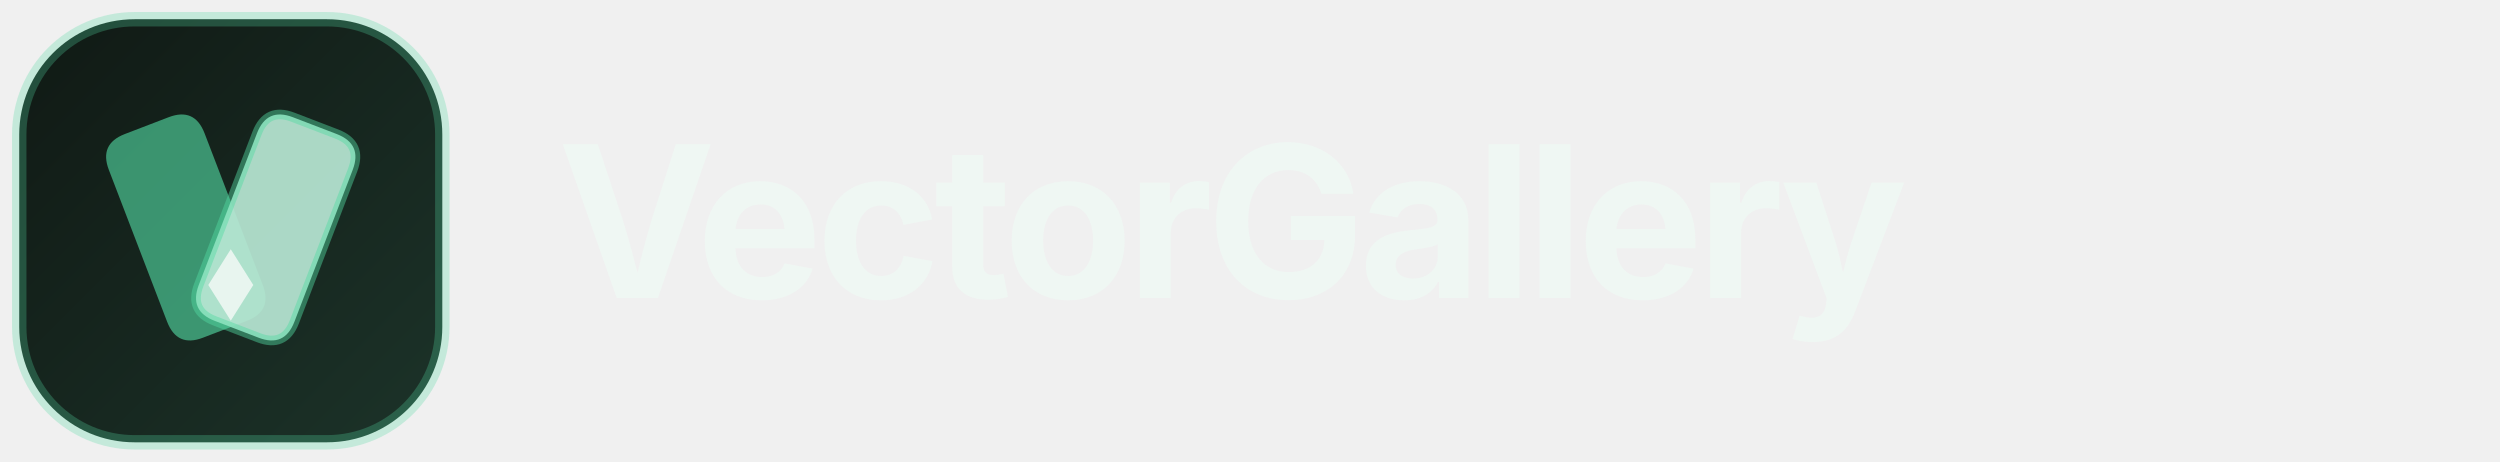
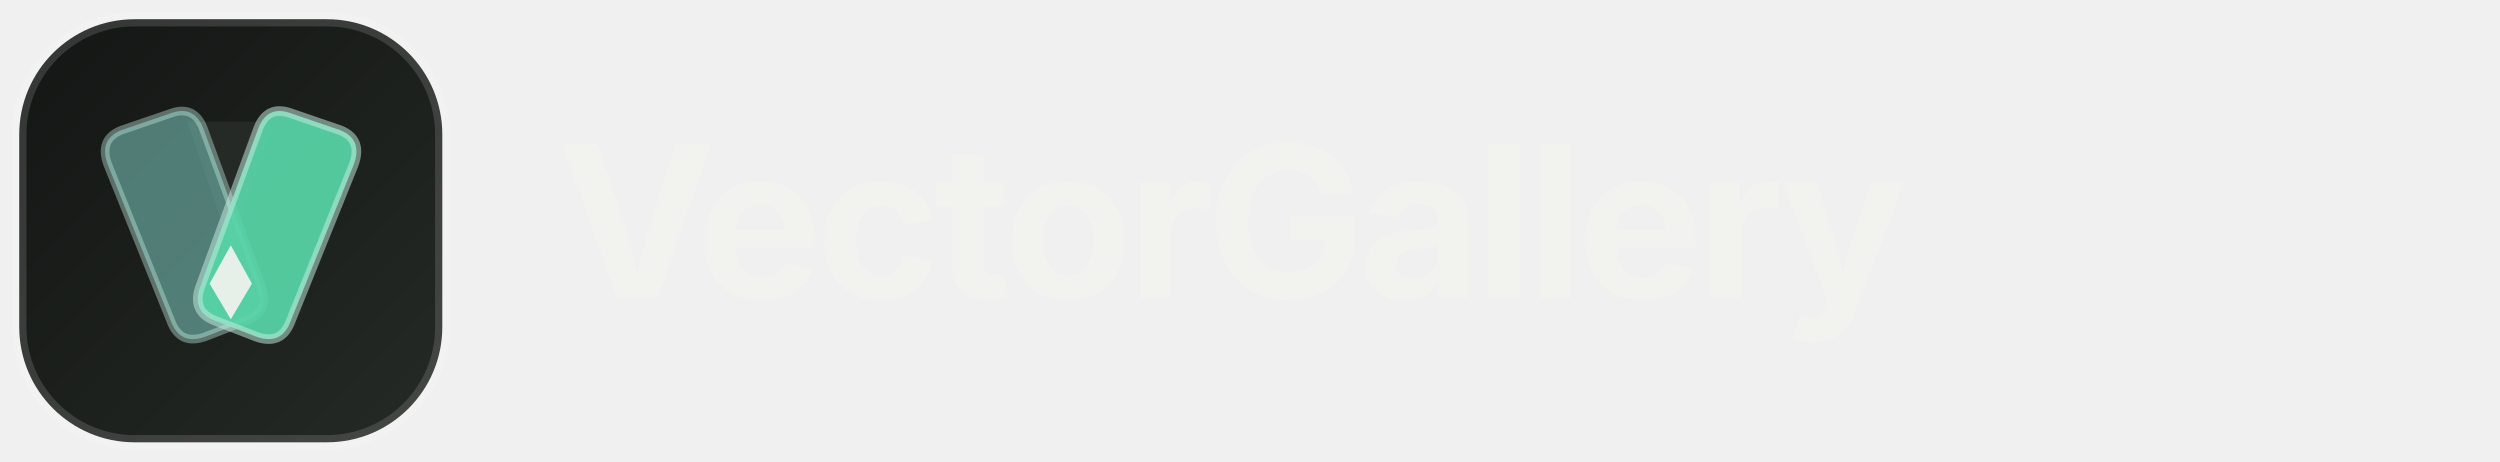
<svg xmlns="http://www.w3.org/2000/svg" viewBox="0 0 260 48" fill="none">
  <defs>
-     <linearGradient id="vg-dk-tile" x1="2" y1="2" x2="46" y2="46" gradientUnits="userSpaceOnUse">
-       <stop offset="0%" stop-color="#101914" />
-       <stop offset="100%" stop-color="#1C3329" />
+     <linearGradient id="vg-dk-aura" x1="2" y1="2" x2="46" y2="46" gradientUnits="userSpaceOnUse">
+       <stop offset="0%" stop-color="#131614" />
+       <stop offset="100%" stop-color="#252A26" />
    </linearGradient>
  </defs>
-   <rect x="2" y="2" width="44" height="44" rx="12" fill="url(#vg-dk-tile)" stroke="#53D9A3" stroke-opacity="0.28" stroke-width="1.5" />
-   <path d="M12.98 13.94 L17.54 12.19 Q20.23 11.16 21.27 13.85 L27.33 29.64 Q28.36 32.34 25.67 33.37 L21.11 35.12 Q18.42 36.16 17.38 33.46 L11.32 17.67 Q10.29 14.98 12.98 13.94 Z" fill="#53D9A3" fill-opacity="0.62" />
-   <path d="M30.46 12.19 L35.02 13.94 Q37.71 14.98 36.68 17.67 L30.62 33.46 Q29.58 36.16 26.89 35.12 L22.33 33.37 Q19.64 32.34 20.67 29.64 L26.73 13.85 Q27.77 11.16 30.46 12.19 Z" fill="#B8E7D4" fill-opacity="0.92" stroke="#53D9A3" stroke-opacity="0.45" stroke-width="1" />
-   <path d="M24 25.92 L26.34 29.64 L24 33.35 L21.66 29.64 Z" fill="#EFF7F3" fill-opacity="0.9" />
-   <text x="58" y="31" fill="#EFF7F3" font-family="Manrope, Inter, -apple-system, BlinkMacSystemFont, sans-serif" font-size="22" font-weight="700" letter-spacing="-0.03em">VectorGallery</text>
+   <rect x="2" y="2" width="44" height="44" rx="12" fill="url(#vg-dk-aura)" stroke="#FFFFFF" stroke-opacity="0.14" stroke-width="1.5" />
+   <path d="M19.46 12.66 L28.54 12.66 L24 25.72 Z" fill="#252A26" />
+   <path d="M12.59 13.55 L17.81 11.76 Q20.15 10.94 21.11 13.27 L27.16 29.77 Q28.12 32.39 25.65 33.35 L21.39 35.0 Q18.77 35.96 17.81 33.49 L11.21 17.12 Q10.25 14.51 12.59 13.55 Z" fill="#75BDB3" fill-opacity="0.6" stroke="#C4EDE1" stroke-opacity="0.4" stroke-width="0.9" />
+   <path d="M30.19 11.76 L35.41 13.55 Q37.75 14.51 36.79 17.12 L30.19 33.49 Q29.23 35.96 26.61 35.0 L22.35 33.35 Q19.88 32.39 20.84 29.77 L26.89 13.27 Q27.85 10.94 30.19 11.76 Z" fill="#58D6A8" fill-opacity="0.92" stroke="#C4EDE1" stroke-opacity="0.52" stroke-width="1" />
+   <path d="M24 25.51 L26.2 29.5 L24 33.21 L21.8 29.5 Z" fill="#F2F3EF" fill-opacity="0.92" />
+   <text x="58" y="31" fill="#F2F3EF" font-family="Manrope, Inter, -apple-system, BlinkMacSystemFont, sans-serif" font-size="22" font-weight="700" letter-spacing="-0.03em">VectorGallery</text>
</svg>
